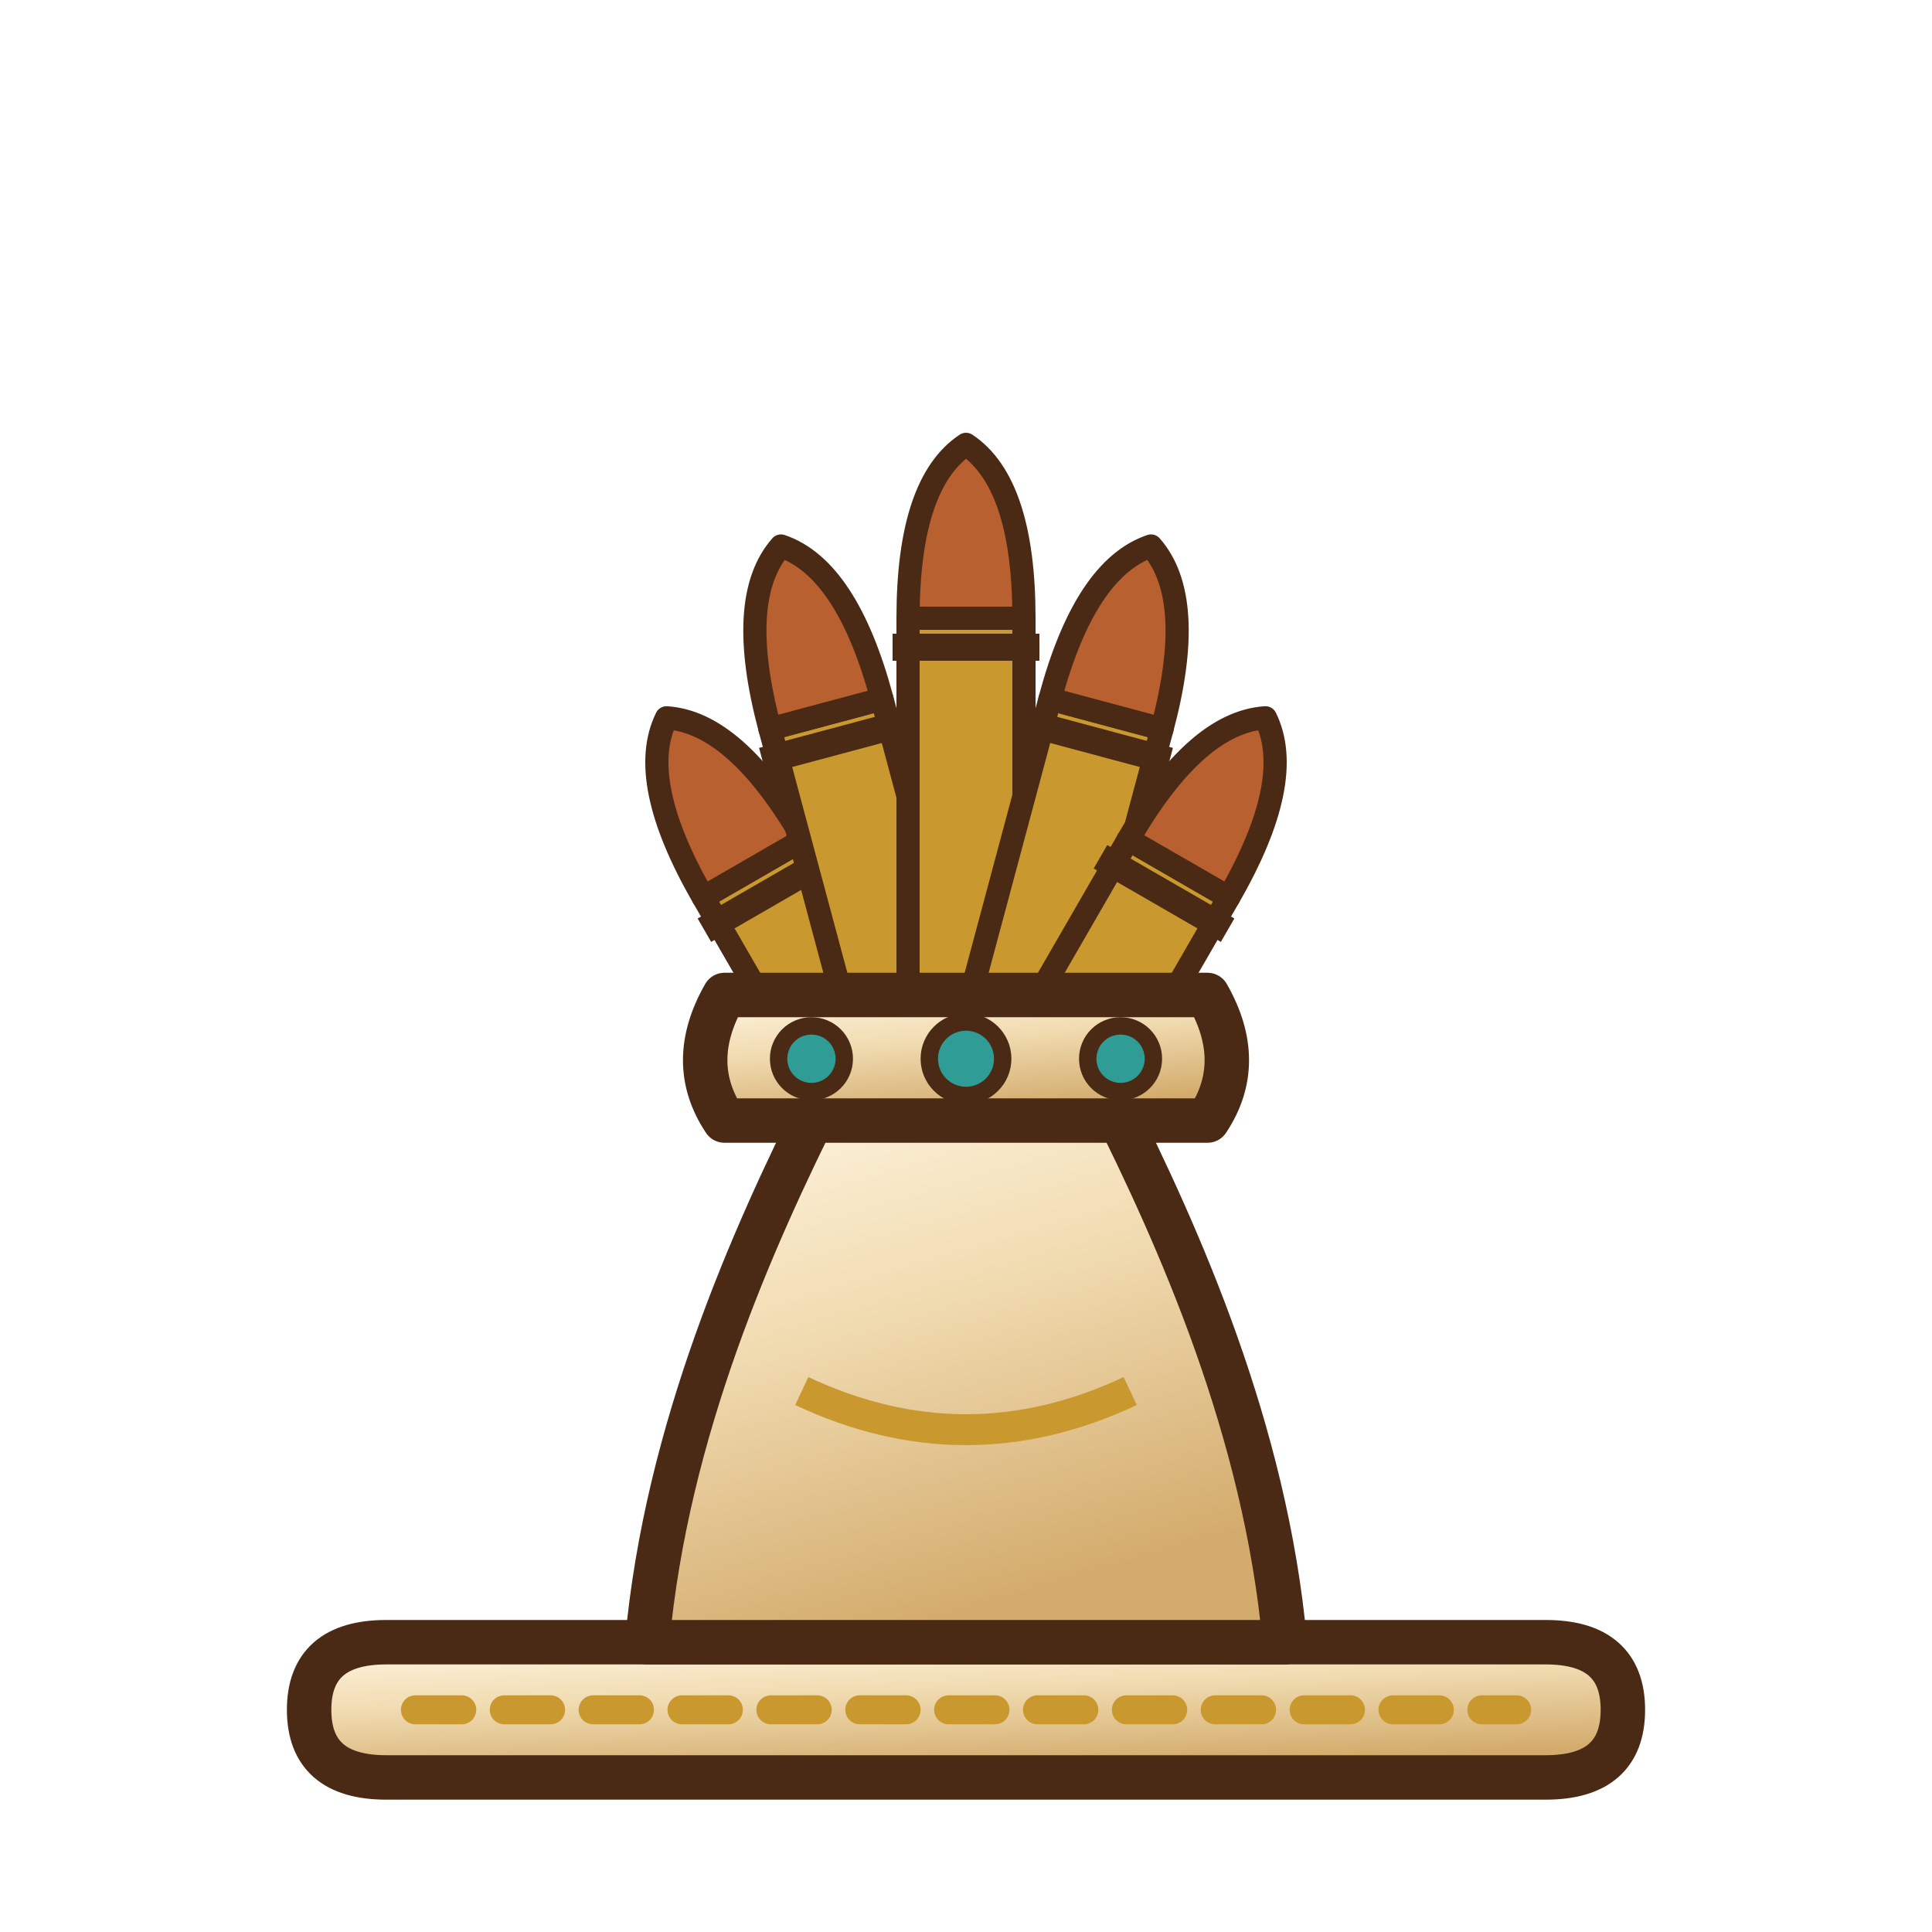
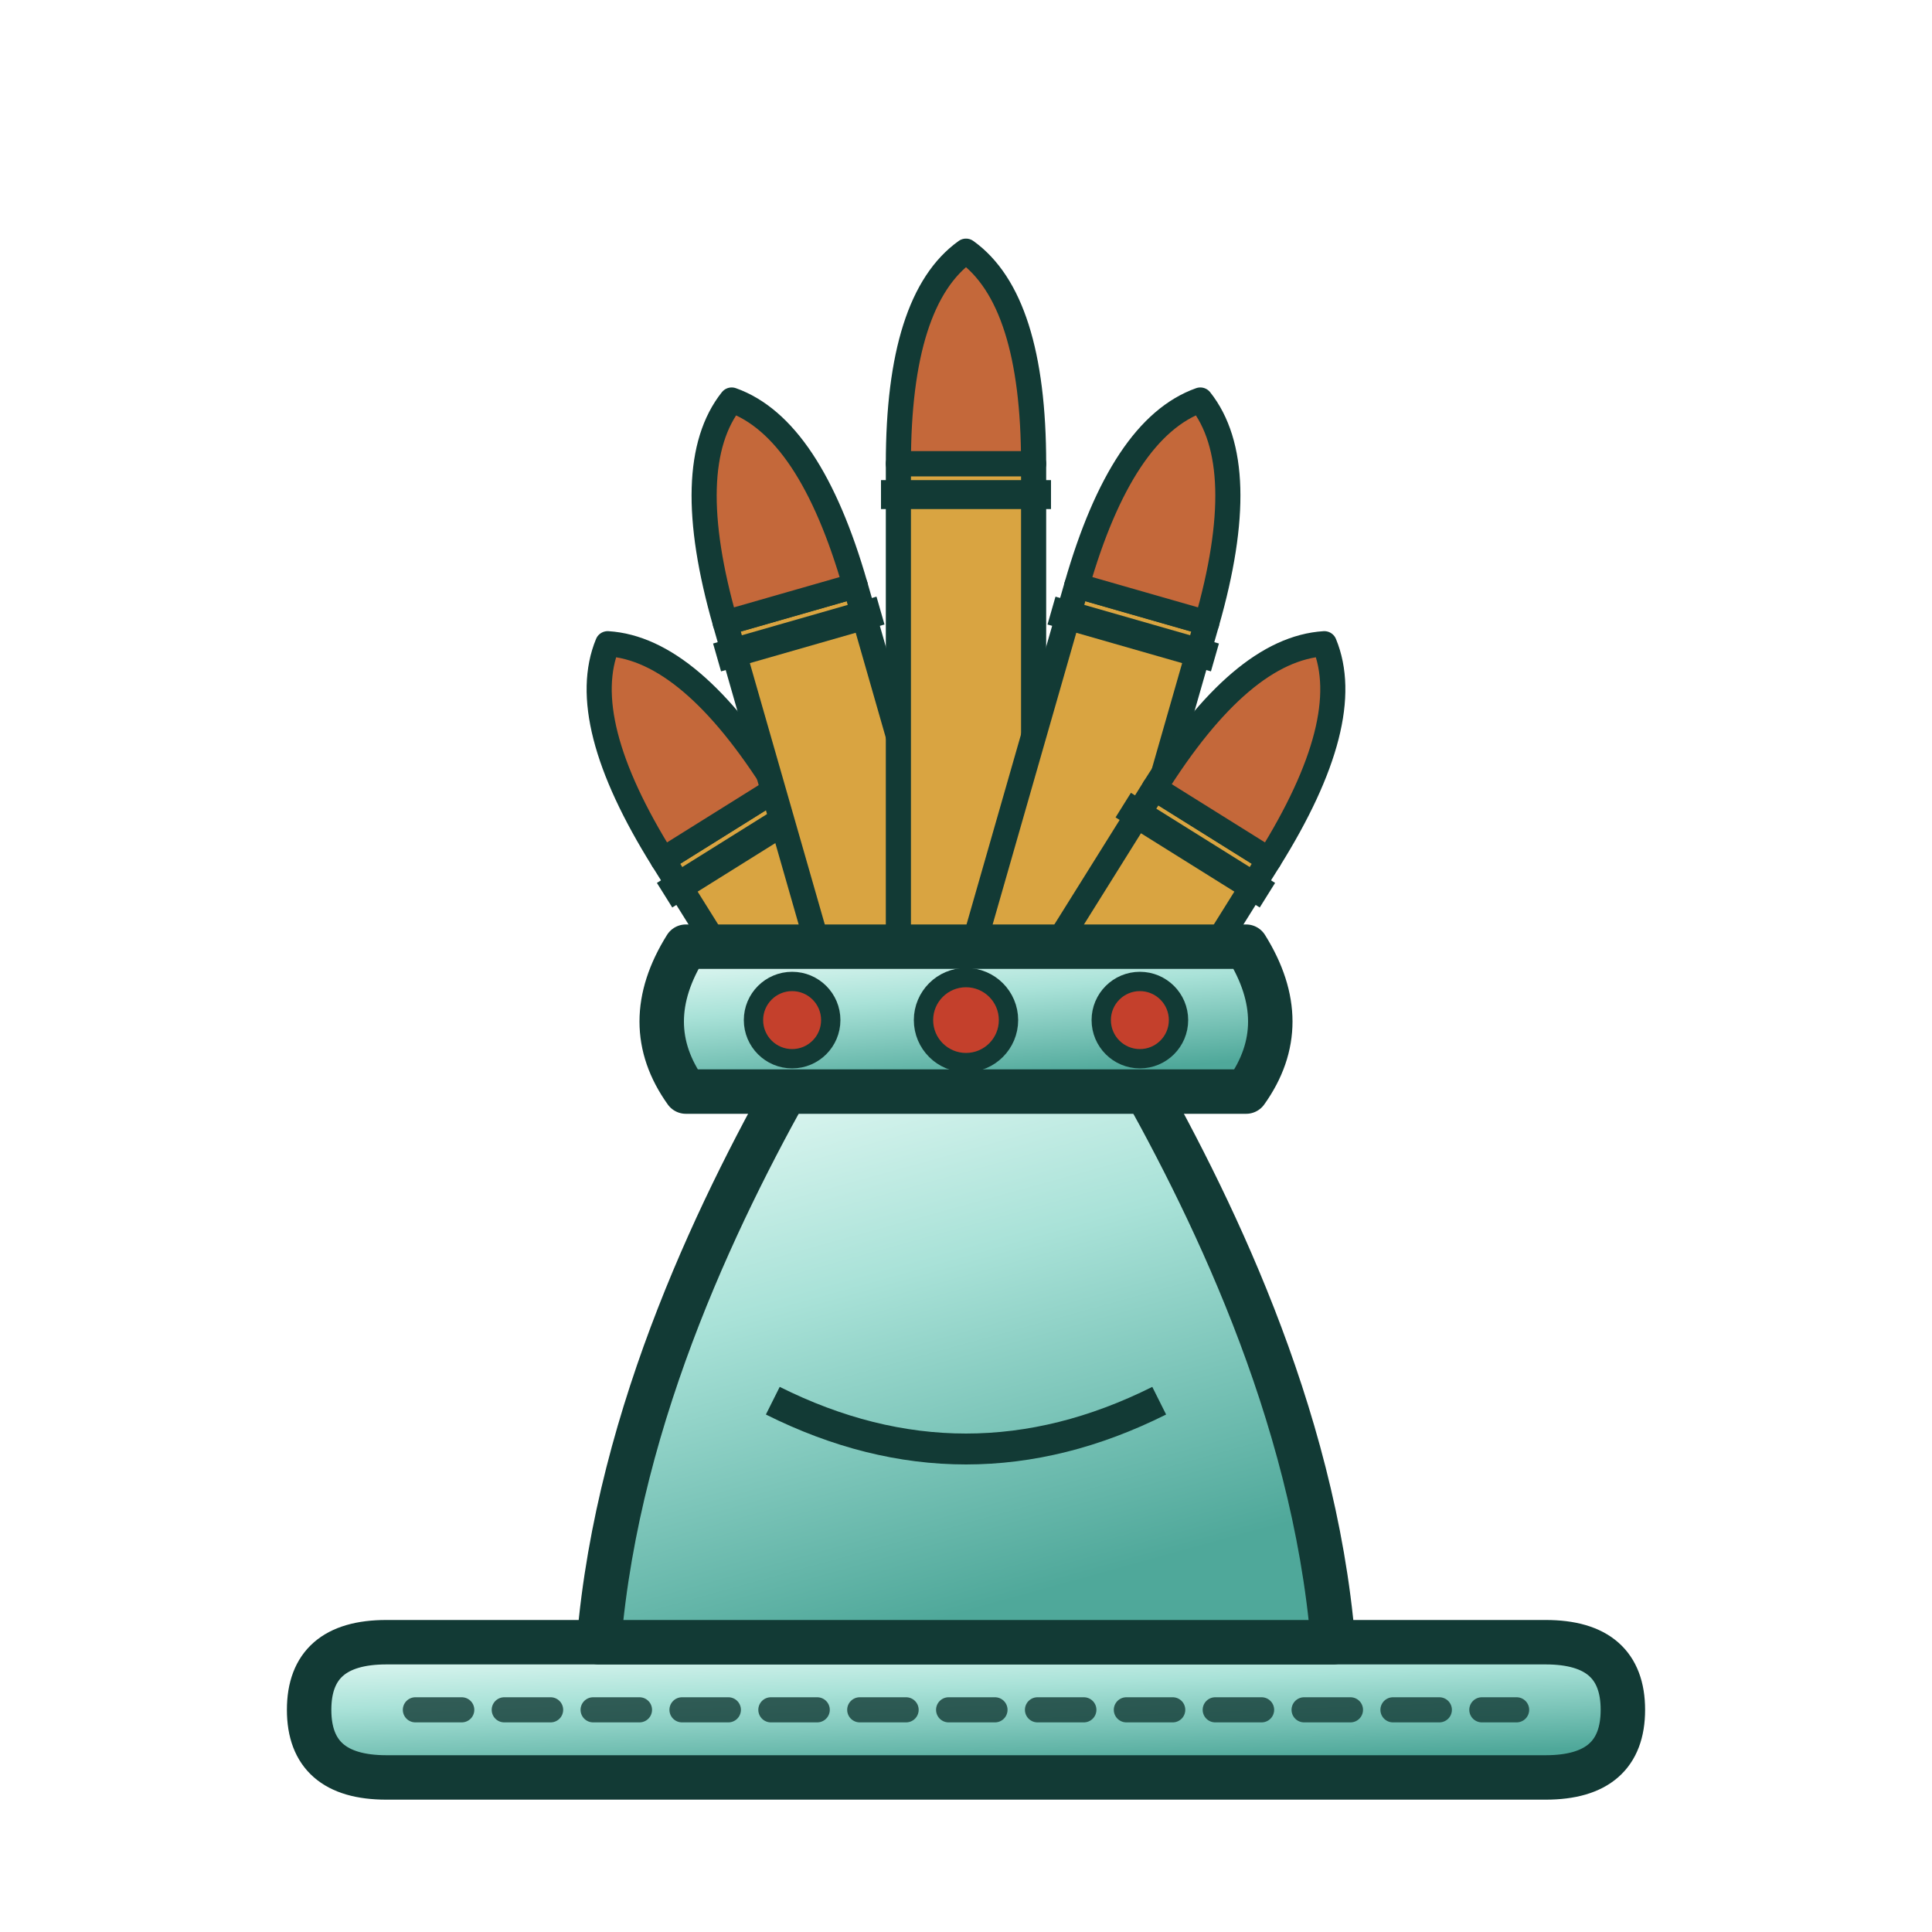
<svg xmlns="http://www.w3.org/2000/svg" viewBox="0 0 100 100">
  <defs>
    <linearGradient id="g" x1="0" y1="0" x2="0.35" y2="1">
-       <stop offset="0" stop-color="#fff6e3" />
-       <stop offset="0.45" stop-color="#f1dcb2" />
-       <stop offset="1" stop-color="#d3ab6c" />
+       <stop offset="0" stop-color="#effdf9" />
+       <stop offset="0.45" stop-color="#a9e2d8" />
+       <stop offset="1" stop-color="#4fa89a" />
    </linearGradient>
  </defs>
-   <g stroke="#4a2a14" stroke-width="2.3" stroke-linejoin="round">
+   <g stroke="#123a35" stroke-width="2.3" stroke-linejoin="round">
    <path d="M20 92H80Q84 92 84 88.5Q84 85 80 85H20Q16 85 16 88.5Q16 92 20 92Z" fill="url(#g)" />
-     <path d="M21.5 88.5H78.5" stroke="#c9982f" stroke-width="1.5" stroke-dasharray="2.4 2.2" stroke-linecap="round" />
-     <g transform="rotate(-30 50 64)" stroke-width="1.2">
-       <path d="M47 52V42H53V52Z" fill="#c9982f" />
-       <path d="M46.2 43.5H53.8" stroke-width="1.4" />
-       <path d="M47 42Q47 35 50 33Q53 35 53 42Z" fill="#b8602f" />
+     <path d="M21.5 88.5H78.5" stroke="#123a35" stroke-width="1.3" stroke-dasharray="2.4 2.2" stroke-linecap="round" opacity="0.8" />
+     <g transform="rotate(-32 50 63)" stroke-width="1.3">
+       <path d="M46.5 51V39H53.5V51Z" fill="#d9a441" />
+       <path d="M45.6 40.6H54.4" stroke-width="1.5" />
+       <path d="M46.5 39Q46.5 30.5 50 28Q53.5 30.5 53.5 39Z" fill="#c4683a" />
    </g>
-     <g transform="rotate(-15 50 64)" stroke-width="1.2">
-       <path d="M47 52V36H53V52Z" fill="#c9982f" />
-       <path d="M46.2 37.5H53.8" stroke-width="1.4" />
-       <path d="M47 36Q47 29 50 27Q53 29 53 36Z" fill="#b8602f" />
+     <g transform="rotate(-16 50 63)" stroke-width="1.3">
+       <path d="M46.5 51V30H53.5V51Z" fill="#d9a441" />
+       <path d="M45.6 31.6H54.4" stroke-width="1.5" />
+       <path d="M46.5 30Q46.5 21.5 50 19Q53.5 21.5 53.5 30Z" fill="#c4683a" />
    </g>
-     <g transform="rotate(0 50 64)" stroke-width="1.2">
-       <path d="M47 52V32H53V52Z" fill="#c9982f" />
-       <path d="M46.2 33.5H53.8" stroke-width="1.4" />
-       <path d="M47 32Q47 25 50 23Q53 25 53 32Z" fill="#b8602f" />
+     <g transform="rotate(0 50 63)" stroke-width="1.3">
+       <path d="M46.5 51V24H53.5V51Z" fill="#d9a441" />
+       <path d="M45.6 25.6H54.4" stroke-width="1.5" />
+       <path d="M46.5 24Q46.5 15.5 50 13Q53.5 15.5 53.5 24Z" fill="#c4683a" />
    </g>
-     <g transform="rotate(15 50 64)" stroke-width="1.2">
-       <path d="M47 52V36H53V52Z" fill="#c9982f" />
-       <path d="M46.2 37.5H53.8" stroke-width="1.4" />
-       <path d="M47 36Q47 29 50 27Q53 29 53 36Z" fill="#b8602f" />
+     <g transform="rotate(16 50 63)" stroke-width="1.3">
+       <path d="M46.5 51V30H53.5V51Z" fill="#d9a441" />
+       <path d="M45.6 31.6H54.4" stroke-width="1.5" />
+       <path d="M46.5 30Q46.5 21.5 50 19Q53.5 21.5 53.5 30Z" fill="#c4683a" />
    </g>
-     <g transform="rotate(30 50 64)" stroke-width="1.2">
-       <path d="M47 52V42H53V52Z" fill="#c9982f" />
-       <path d="M46.2 43.5H53.8" stroke-width="1.4" />
-       <path d="M47 42Q47 35 50 33Q53 35 53 42Z" fill="#b8602f" />
+     <g transform="rotate(32 50 63)" stroke-width="1.3">
+       <path d="M46.5 51V39H53.5V51Z" fill="#d9a441" />
+       <path d="M45.6 40.6H54.4" stroke-width="1.5" />
+       <path d="M46.5 39Q46.5 30.5 50 28Q53.5 30.5 53.5 39Z" fill="#c4683a" />
    </g>
-     <path d="M33.5 85C34.5 74 39 64 42.5 57H57.5C61 64 65.5 74 66.5 85Z" fill="url(#g)" />
-     <path d="M37.5 58H62.5Q64.5 55 62.5 51.5H37.5Q35.5 55 37.5 58Z" fill="url(#g)" />
-     <g fill="#2f9c95" stroke-width="0.9">
-       <circle cx="42" cy="54.8" r="1.7" />
-       <circle cx="50" cy="54.8" r="1.9" />
-       <circle cx="58" cy="54.8" r="1.7" />
+     <path d="M31 85C32 73 37.5 62 41.5 55H58.5C62.5 62 68 73 69 85Z" fill="url(#g)" />
+     <path d="M35.5 56.5H64.5Q67 53 64.5 49H35.5Q33 53 35.5 56.5Z" fill="url(#g)" />
+     <g fill="#c4402c" stroke-width="1">
+       <circle cx="41" cy="52.8" r="2" />
+       <circle cx="50" cy="52.8" r="2.2" />
+       <circle cx="59" cy="52.8" r="2" />
    </g>
-     <path d="M41.5 72Q50 76 58.5 72" fill="none" stroke="#c9982f" stroke-width="1.6" />
+     <path d="M40 72.5Q50 77.5 60 72.5" fill="none" stroke="#123a35" stroke-width="1.6" />
  </g>
</svg>
